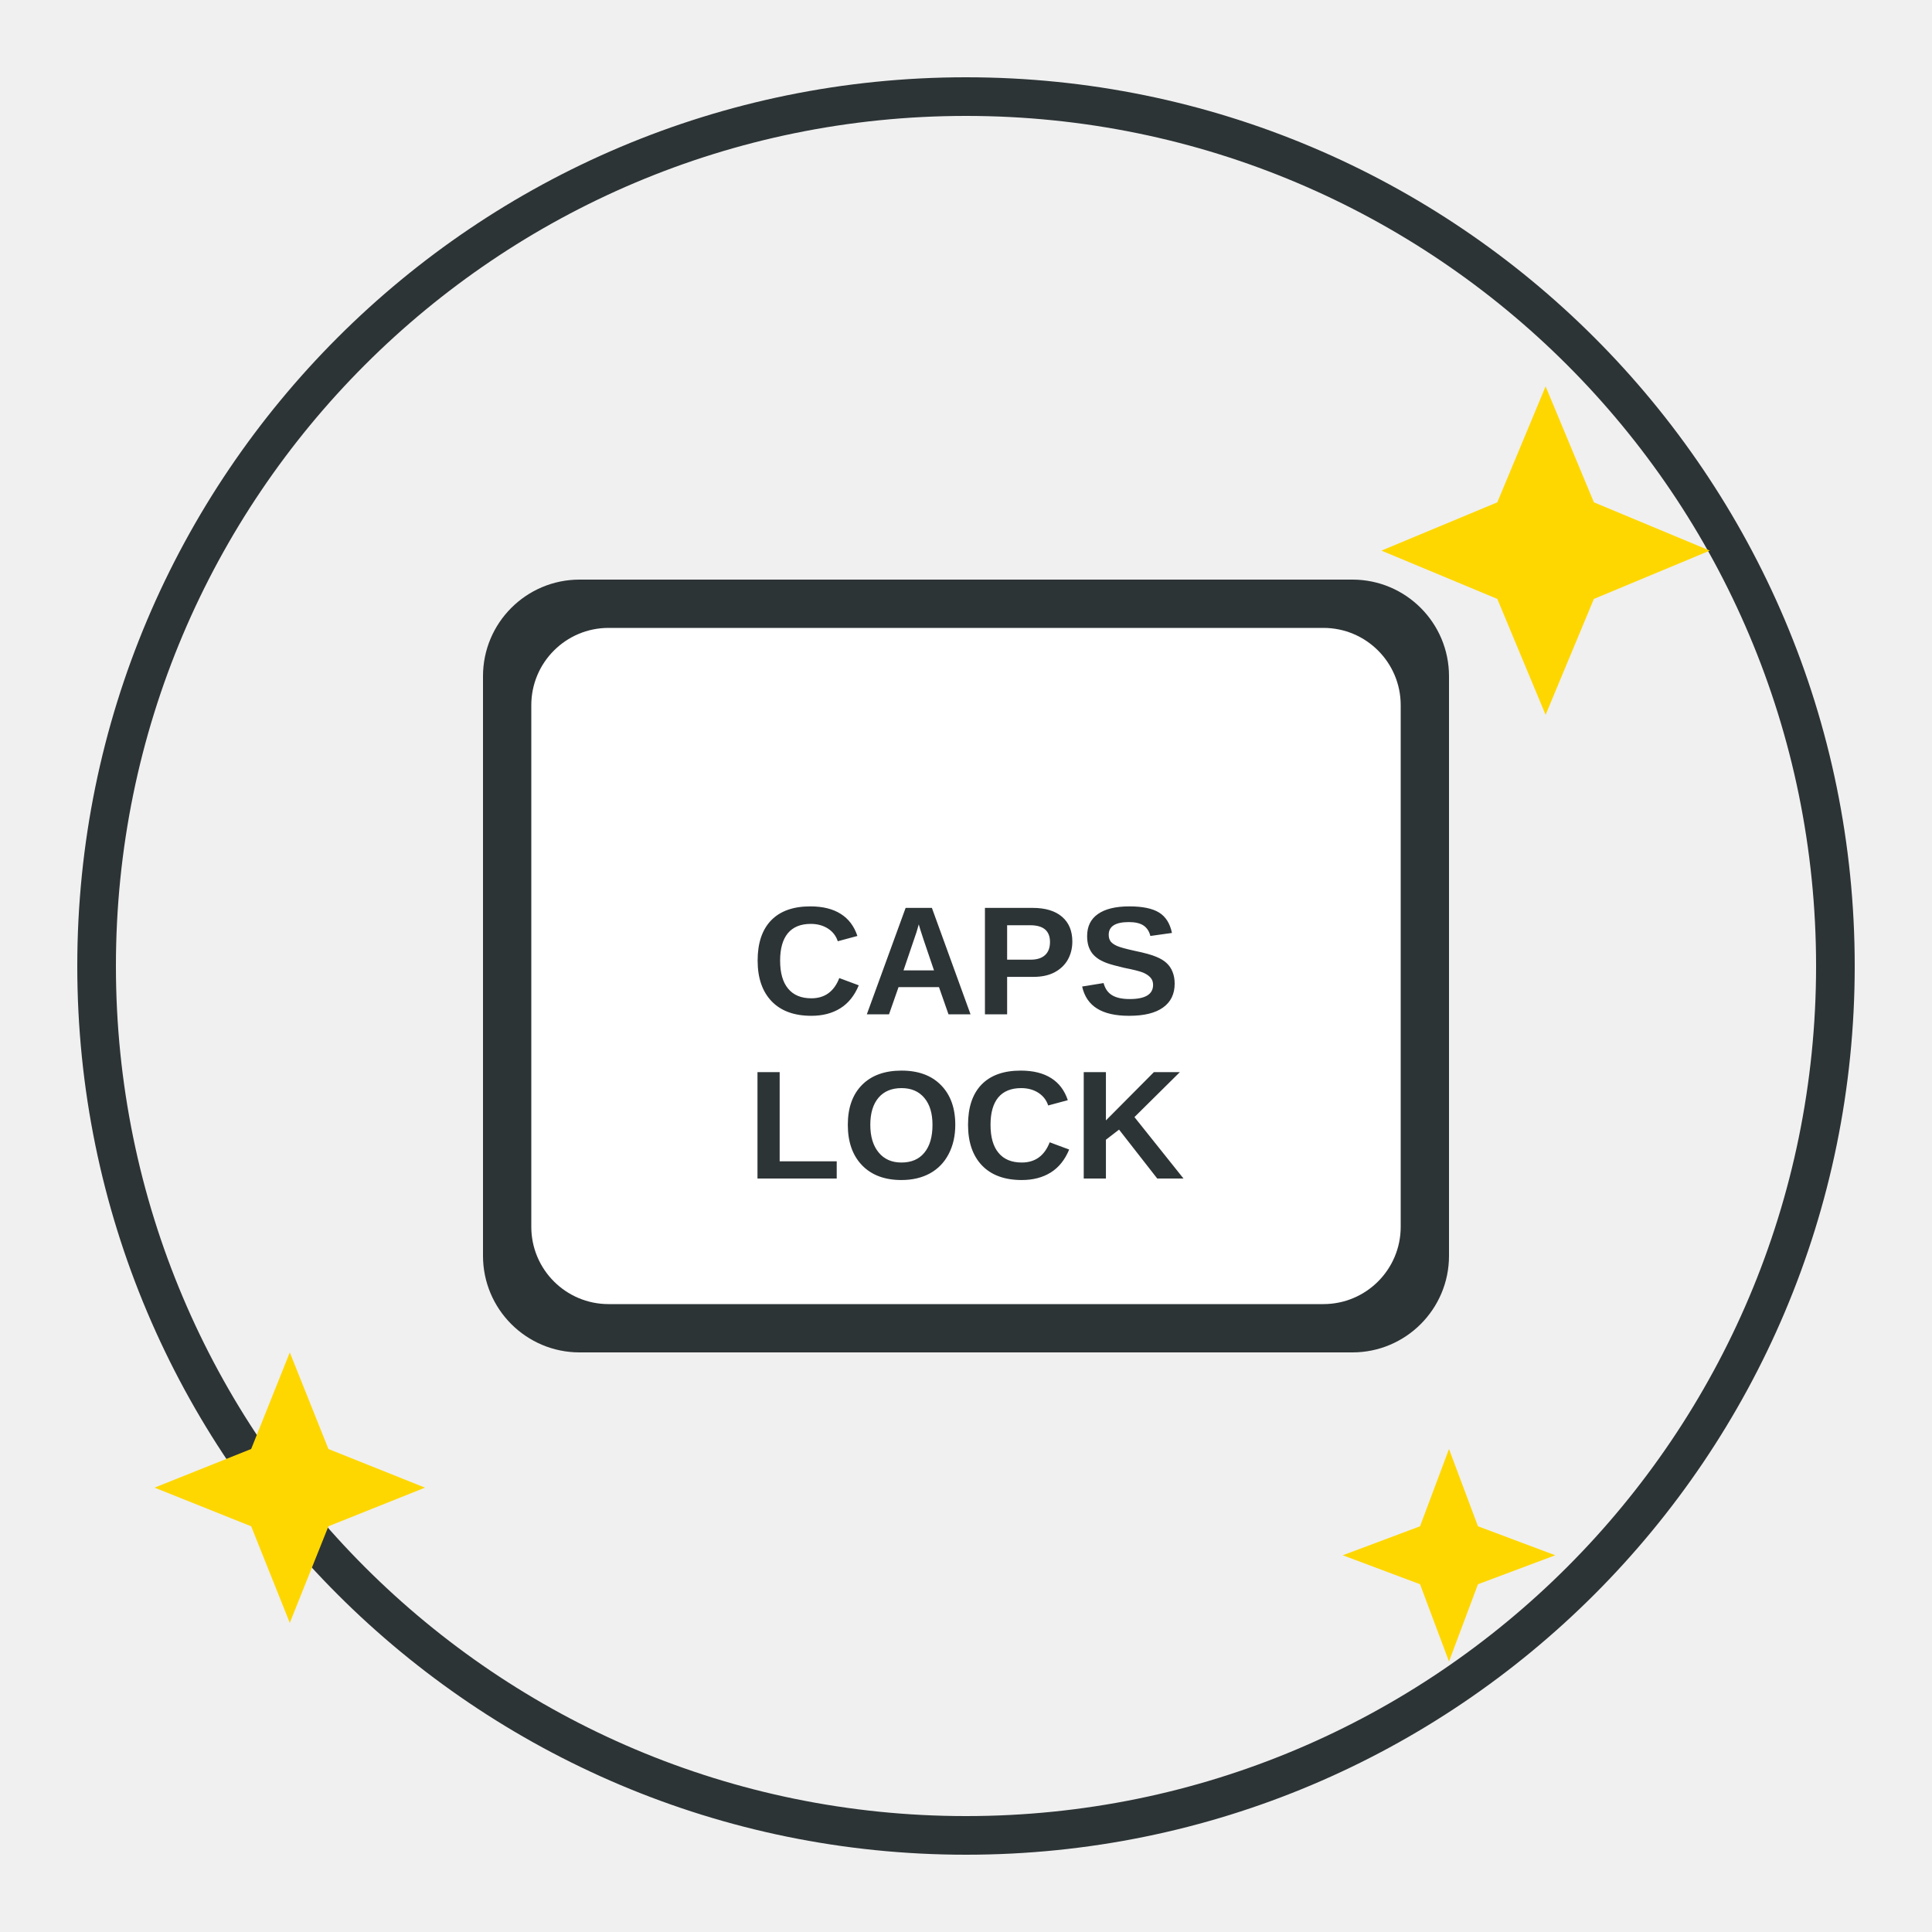
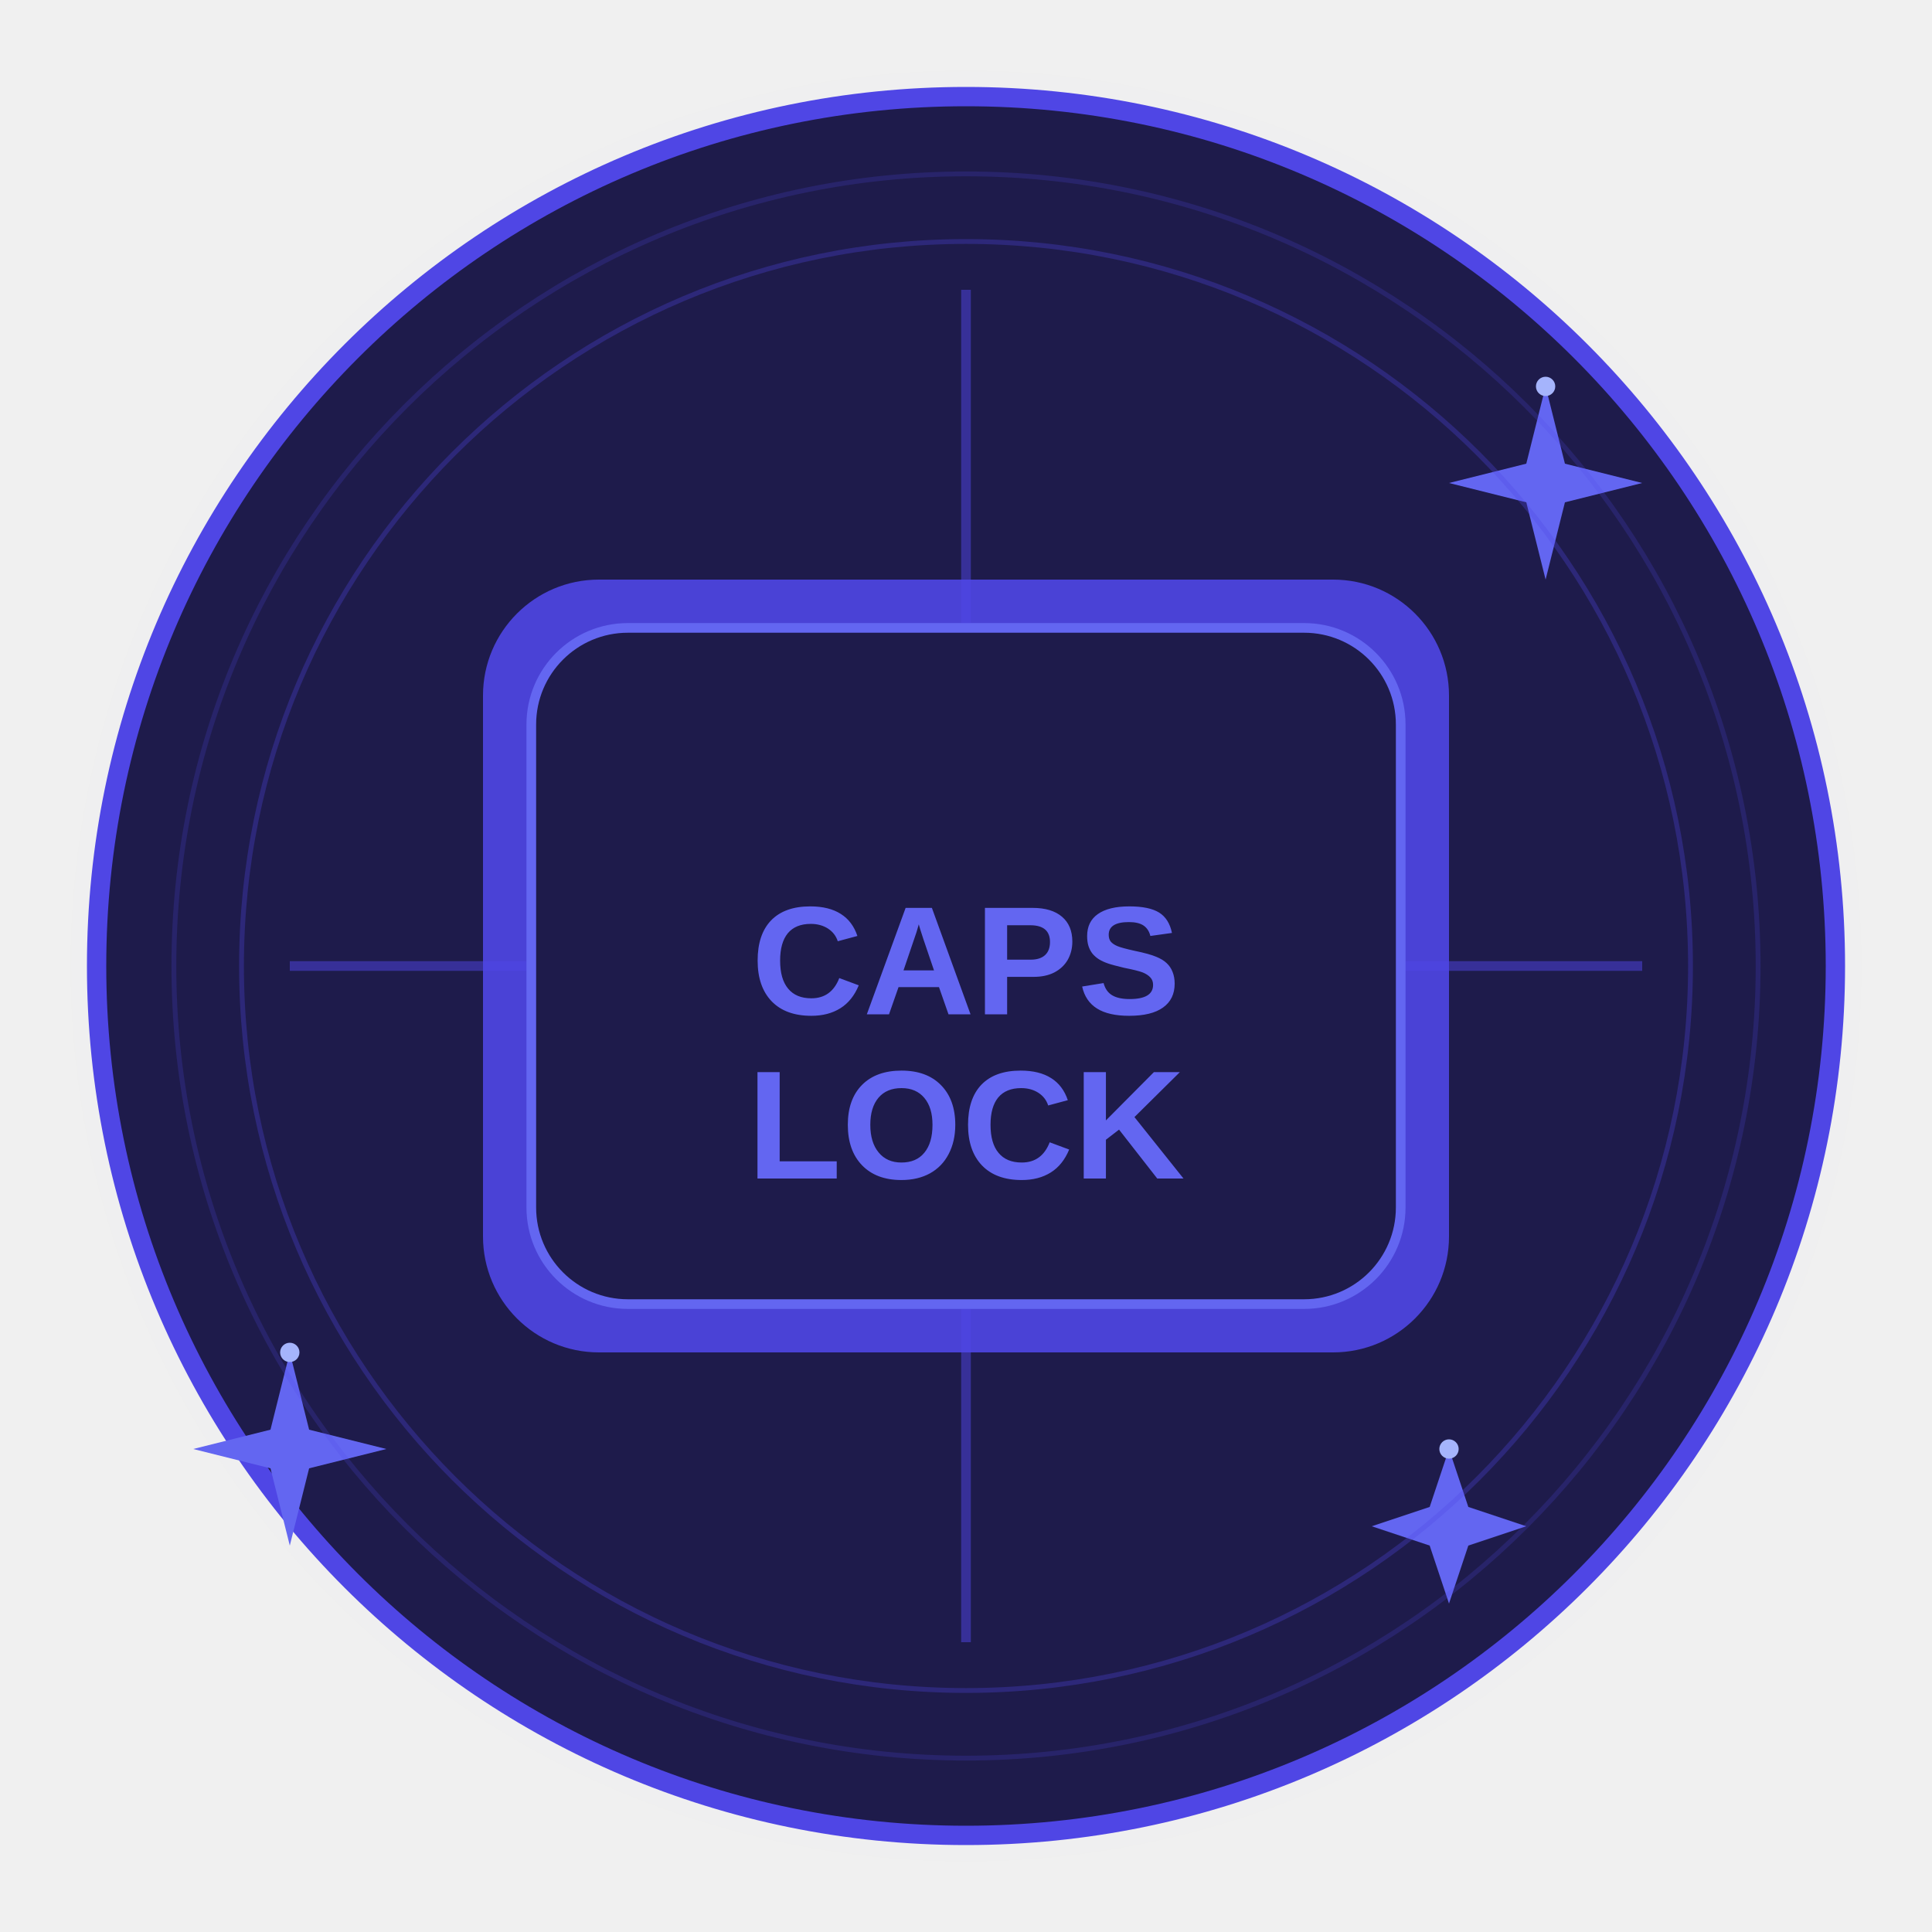
<svg xmlns="http://www.w3.org/2000/svg" width="200" height="200" viewBox="0 0 200 200">
-   <circle cx="100" cy="100" r="90" fill="#f0f0f0" stroke="#2d3436" stroke-width="4" />
-   <rect x="50" y="60" width="100" height="80" rx="10" fill="#2d3436" />
-   <rect x="55" y="65" width="90" height="70" rx="8" fill="#ffffff" />
-   <text x="100" y="105" font-family="Arial, sans-serif" font-size="16" font-weight="bold" text-anchor="middle" fill="#2d3436">
+   <defs>
+     <radialGradient id="glow" cx="50%" cy="50%" r="50%" fx="50%" fy="50%">
+       <stop offset="0%" style="stop-color:#4F46E5;stop-opacity:0.2" />
+       <stop offset="100%" style="stop-color:#4F46E5;stop-opacity:0" />
+     </radialGradient>
+     <filter id="blur">
+       <feGaussianBlur stdDeviation="3" />
+     </filter>
+   </defs>
+   <circle cx="100" cy="100" r="95" fill="url(#glow)" filter="blur" />
+   <circle cx="100" cy="100" r="90" fill="#1E1B4B" stroke="#4F46E5" stroke-width="2" />
+   <path d="M30,100 L85,100" stroke="#4F46E5" stroke-width="1" opacity="0.5" />
+   <path d="M115,100 L170,100" stroke="#4F46E5" stroke-width="1" opacity="0.5" />
+   <path d="M100,30 L100,85" stroke="#4F46E5" stroke-width="1" opacity="0.5" />
+   <path d="M100,115 L100,170" stroke="#4F46E5" stroke-width="1" opacity="0.5" />
+   <rect x="50" y="60" width="100" height="80" rx="12" fill="#4F46E5" opacity="0.9" />
+   <rect x="55" y="65" width="90" height="70" rx="10" fill="#1E1B4B" stroke="#6366F1" stroke-width="1" />
+   <text x="100" y="105" font-family="Arial, sans-serif" font-size="16" font-weight="bold" text-anchor="middle" fill="#6366F1">
        CAPS
    </text>
-   <text x="100" y="122" font-family="Arial, sans-serif" font-size="16" font-weight="bold" text-anchor="middle" fill="#2d3436">
+   <text x="100" y="122" font-family="Arial, sans-serif" font-size="16" font-weight="bold" text-anchor="middle" fill="#6366F1">
        LOCK
    </text>
-   <path d="M160,40 l5,12 12,5 -12,5 -5,12 -5,-12 -12,-5 12,-5 5,-12z" fill="#ffd700" />
-   <path d="M30,140 l4,10 10,4 -10,4 -4,10 -4,-10 -10,-4 10,-4 4,-10z" fill="#ffd700" />
-   <path d="M150,150 l3,8 8,3 -8,3 -3,8 -3,-8 -8,-3 8,-3 3,-8z" fill="#ffd700" />
+   <g transform="translate(160,40)">
+     <path d="M0,0 l2,8 8,2 -8,2 -2,8 -2,-8 -8,-2 8,-2 2,-8z" fill="#6366F1" />
+     <circle cx="0" cy="0" r="1" fill="#A5B4FC" />
+   </g>
+   <g transform="translate(30,140)">
+     <path d="M0,0 l2,8 8,2 -8,2 -2,8 -2,-8 -8,-2 8,-2 2,-8z" fill="#6366F1" />
+     <circle cx="0" cy="0" r="1" fill="#A5B4FC" />
+   </g>
+   <g transform="translate(150,150)">
+     <path d="M0,0 l2,6 6,2 -6,2 -2,6 -2,-6 -6,-2 6,-2 2,-6z" fill="#6366F1" />
+     <circle cx="0" cy="0" r="1" fill="#A5B4FC" />
+   </g>
+   <circle cx="100" cy="100" r="75" fill="none" stroke="#4F46E5" stroke-width="0.5" opacity="0.3" />
+   <circle cx="100" cy="100" r="82" fill="none" stroke="#4F46E5" stroke-width="0.5" opacity="0.2" />
</svg>
